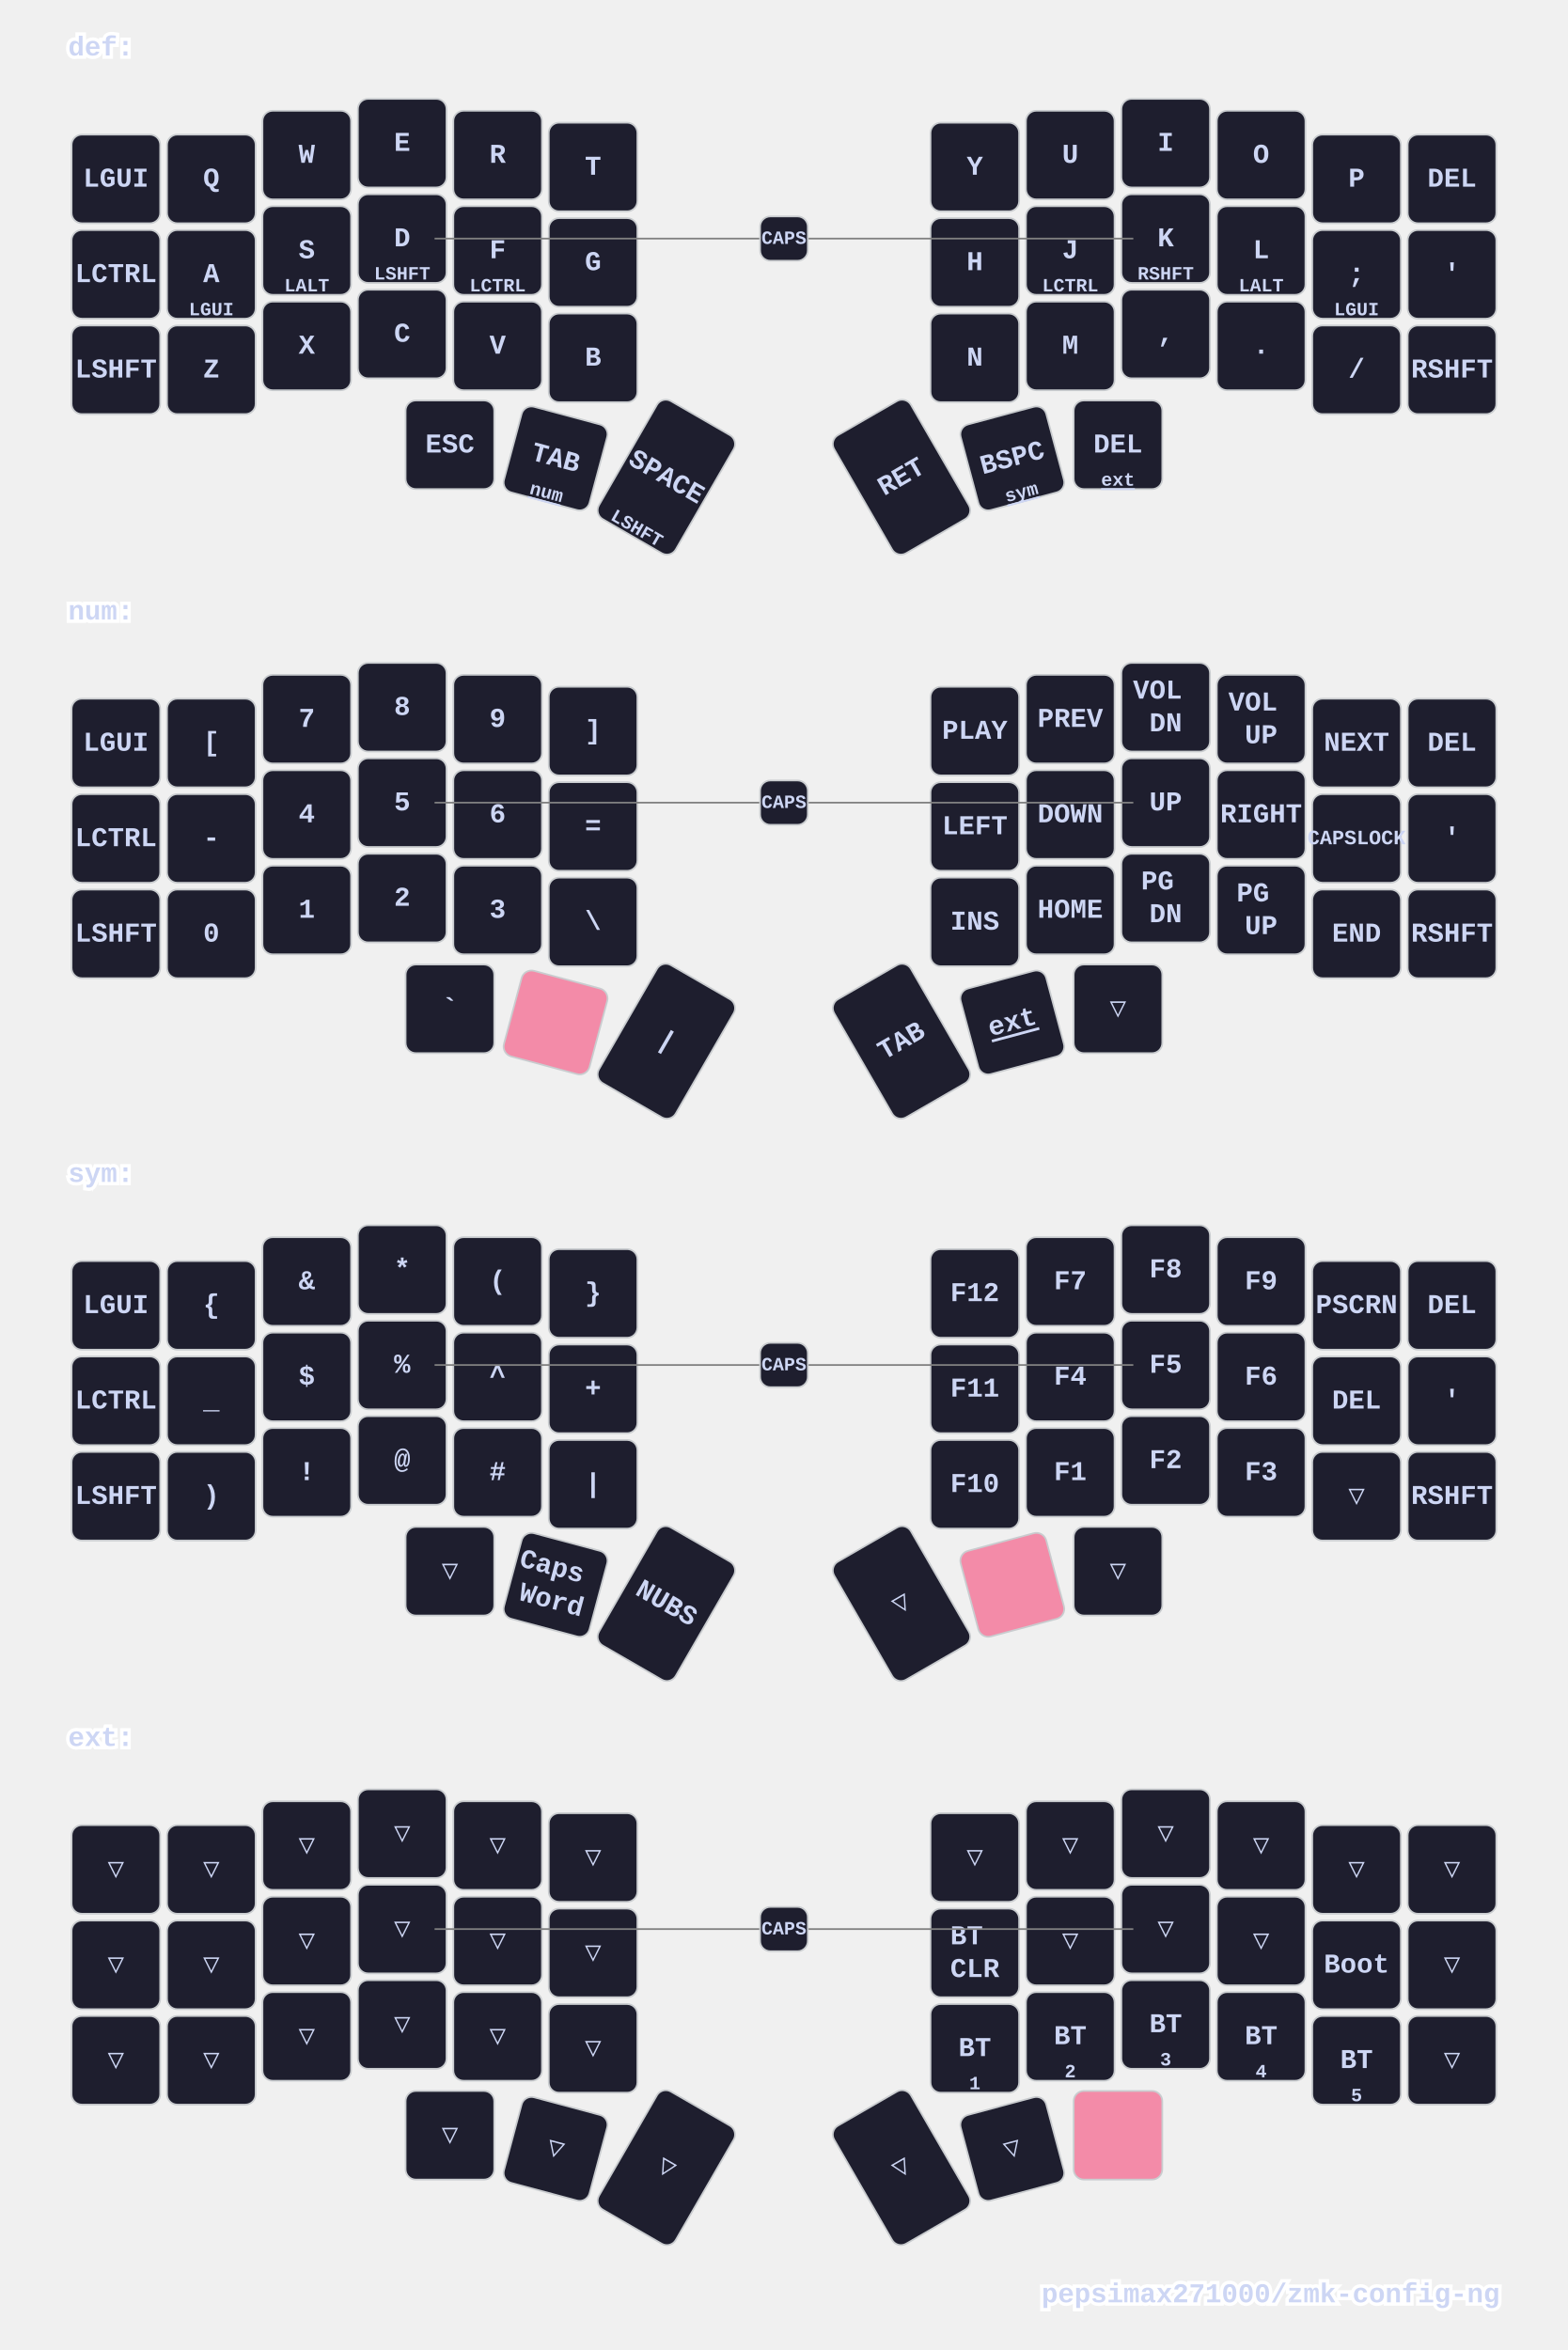
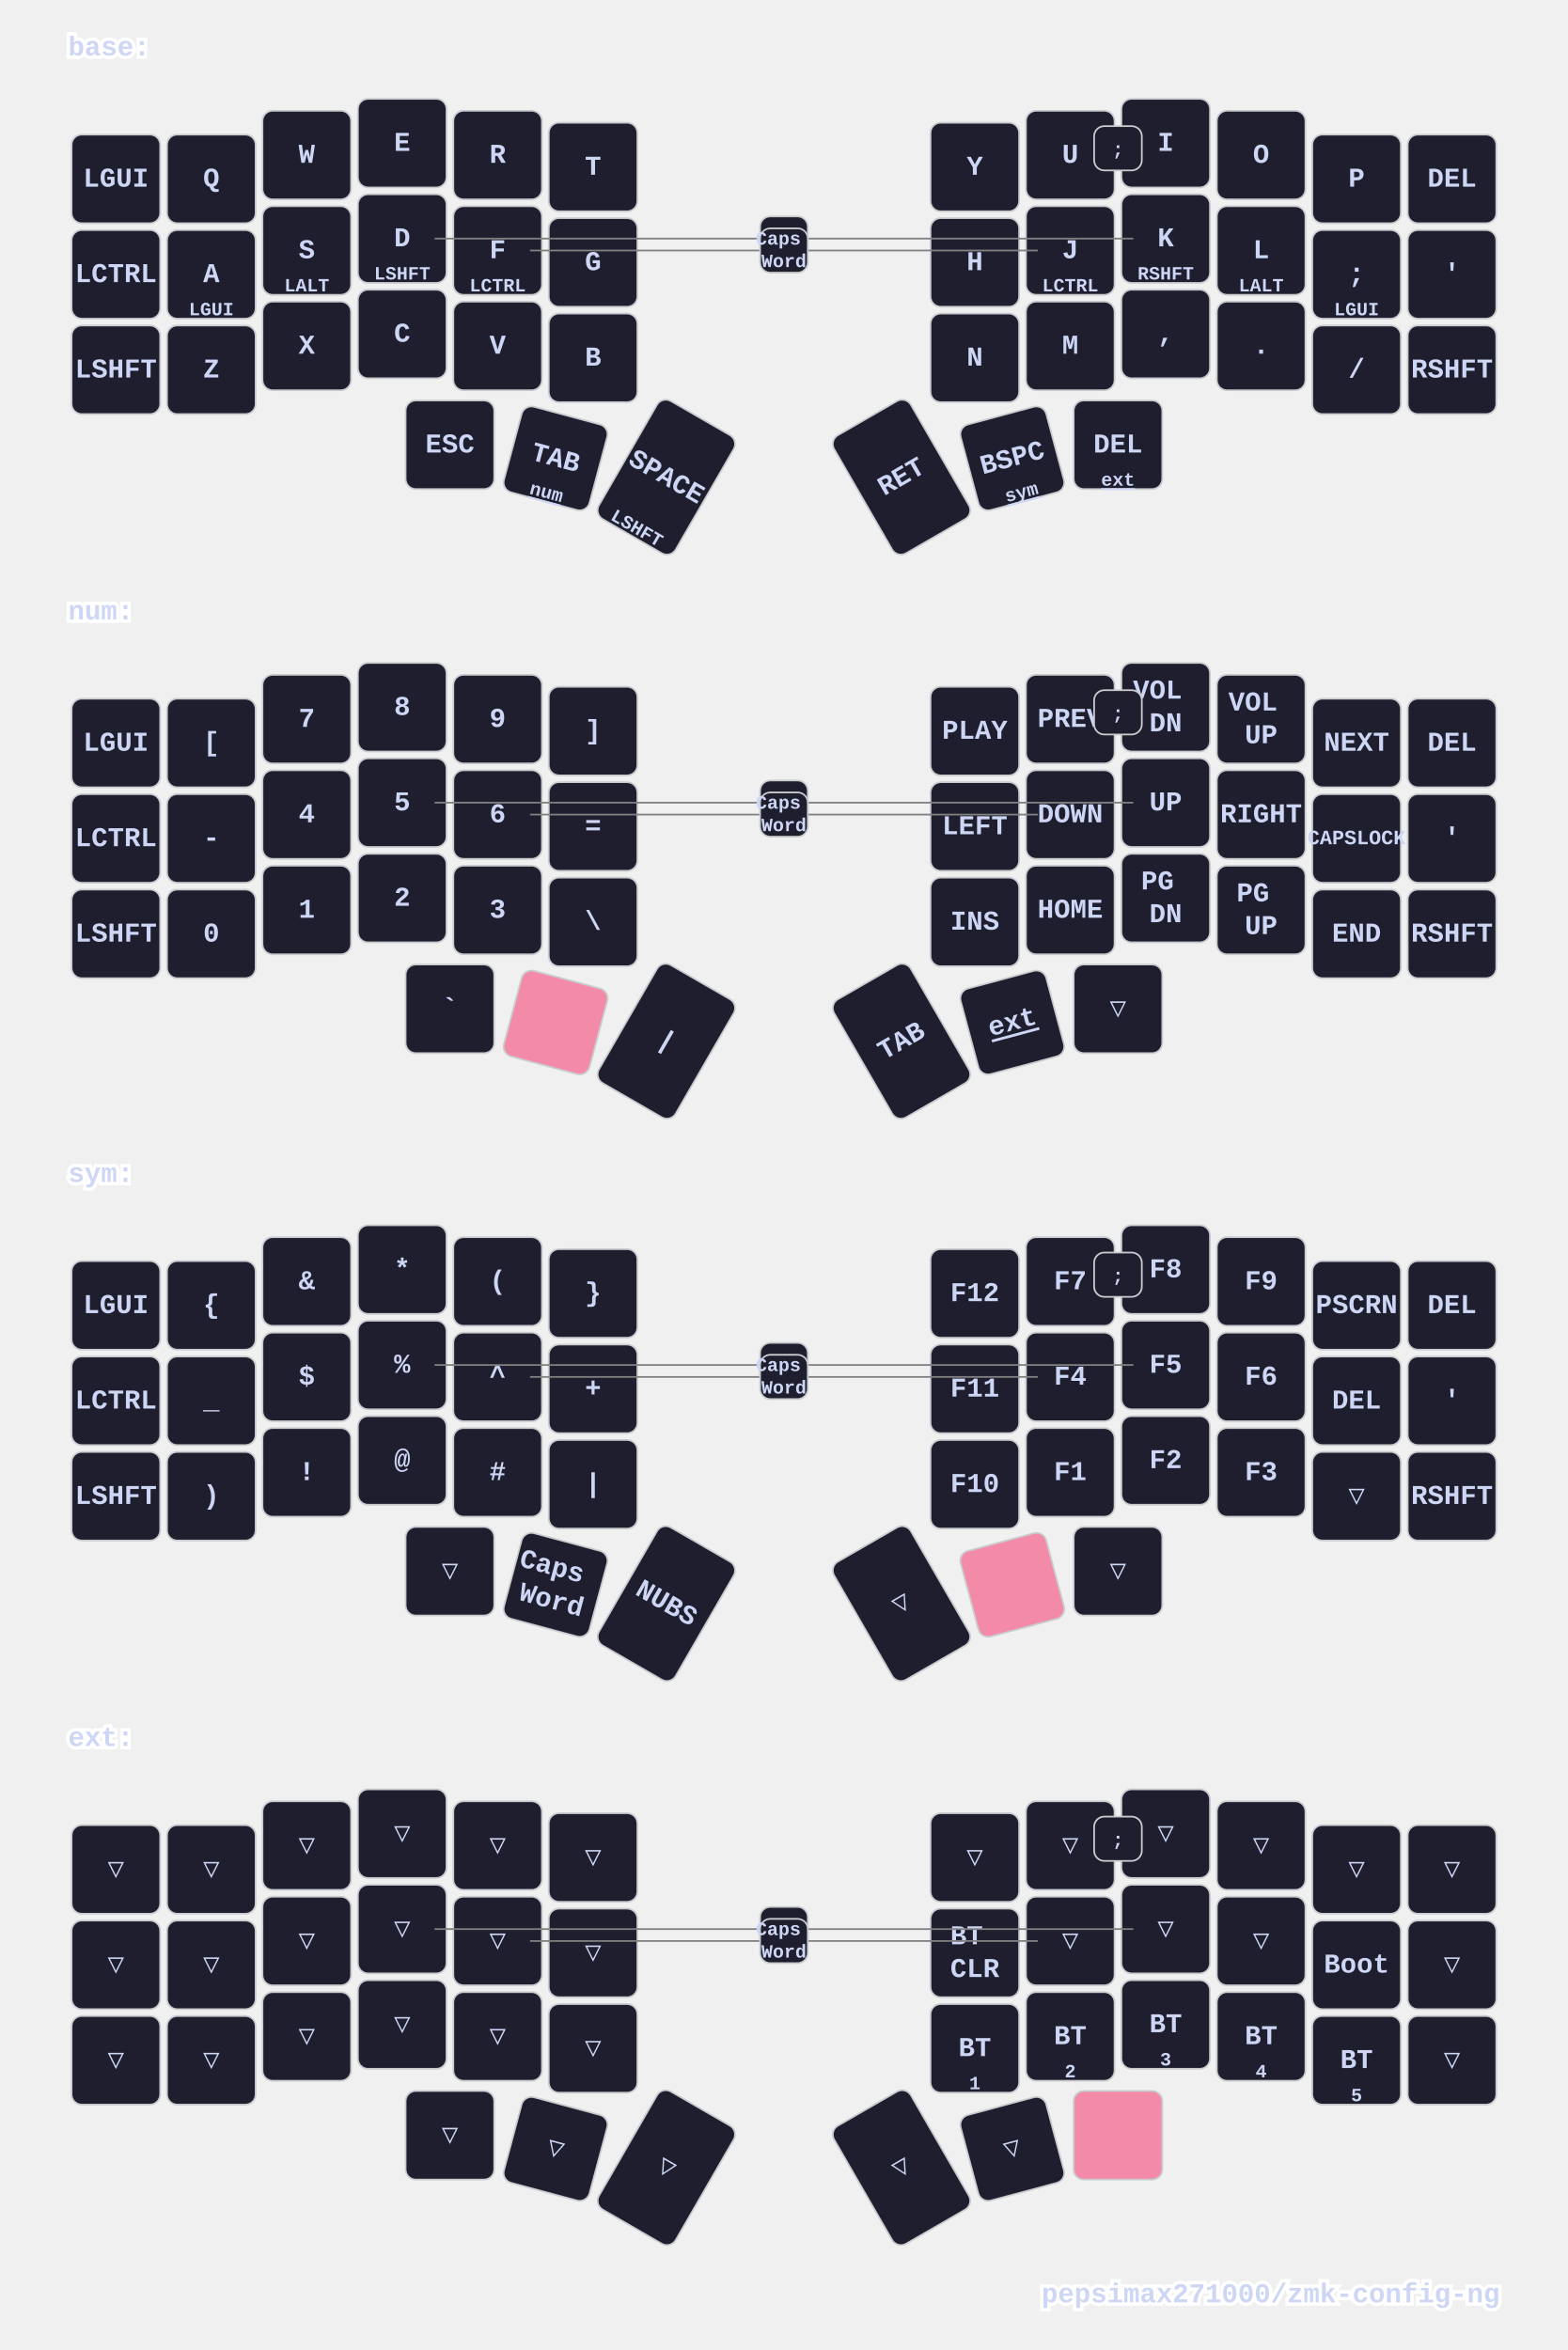
<svg xmlns="http://www.w3.org/2000/svg" width="920" height="1379" viewBox="0 0 920 1379" class="keymap">
  <style>/* inherit to force styles through use tags */
svg path {
    fill: inherit;
}

/* font and background color specifications */
svg.keymap {
    font-family: SFMono-Regular,Consolas,Liberation Mono,Menlo,monospace;
    font-size: 14px;
    font-kerning: normal;
    text-rendering: optimizeLegibility;
    fill: #24292e;
}

/* default key styling */
rect.key {
    fill: #f6f8fa;
}

rect.key, rect.combo {
    stroke: #c9cccf;
    stroke-width: 1;
}

/* default key side styling, only used is draw_key_sides is set */
rect.side {
    filter: brightness(90%);
}

/* color accent for combo boxes */
rect.combo, rect.combo-separate {
    fill: #cdf;
}

/* color accent for held keys */
rect.held, rect.combo.held {
    fill: #fdd;
}

/* color accent for ghost (optional) keys */
rect.ghost, rect.combo.ghost {
    stroke-dasharray: 4, 4;
    stroke-width: 2;
}

text {
    text-anchor: middle;
    dominant-baseline: middle;
}

/* styling for layer labels */
text.label {
    font-weight: bold;
    text-anchor: start;
    stroke: white;
    stroke-width: 4;
    paint-order: stroke;
}

/* styling for optional footer */
text.footer {
    text-anchor: end;
    dominant-baseline: auto;
    stroke: white;
    stroke-width: 4;
    paint-order: stroke;
}

/* styling for combo tap, and key non-tap label text */
text.combo, text.hold, text.shifted, text.left, text.right, text.tl, text.tr, text.bl, text.br {
    font-size: 11px;
}

text.hold, text.bl, text.br {
    text-anchor: middle;
    dominant-baseline: auto;
}

text.shifted, text.tl, text.tr {
    text-anchor: middle;
    dominant-baseline: hanging;
}

text.left, text.tl, text.bl {
    text-anchor: start;
}

text.right, text.tr, text.br {
    text-anchor: end;
}

text.layer-activator {
    text-decoration: underline;
}

/* styling for hold/shifted label text in combo box */
text.combo.hold, text.combo.shifted, text.combo.left, text.combo.right {
    font-size: 8px;
}

/* lighter symbol for transparent keys */
text.trans {
    fill: #7b7e81;
}

/* styling for combo dendrons */
path.combo {
    stroke-width: 1;
    stroke: gray;
    fill: none;
}

/* Start Tabler Icons Cleanup */
/* cannot use height/width with glyphs */
.icon-tabler &gt; path {
    fill: inherit;
    stroke: inherit;
    stroke-width: 2;
}
/* hide tabler's default box */
.icon-tabler &gt; path[stroke="none"][fill="none"] {
    visibility: hidden;
}
/* End Tabler Icons Cleanup */

/* For default sytles, see https://github.com/caksoylar/keymap-drawer/blob/main/keymap_drawer/config.py#L85 */

svg.keymap {
  font-family: Ubuntu Mono, Inconsolata, Consolas, Liberation Mono, Menlo, monospace;
  font-size: 16px;
  font-weight: bold;
  text-rendering: optimizeLegibility;
  fill: #cdd6f4;
}

/* Color accent for held keys
red = #f38ba8
green = #a6e3a1
blue = #89b4fa
yellow = #f9e2af
cyan = #94e2d5
magenta = #cba6f7
white = #cdd6f4
black = #11111b
grey = #1e1825
light grey = #9399b2
#fab387
*/
rect.key, rect.combo {
    fill: #1e1e2e;
}
rect.held, rect.combo.held {
    fill: #f38ba8;
}
text.label, text.footer, text.trans {
    fill: #cdd6f4;
}

/* Technique borrowed and extended from https://github.com/englmaxi/zmk-config/blob/master/keymap-drawer/config.yaml */
.sym_sub_text.tap {
  translate: -5px 2px;
  font-size: 20px;
}
.sym_sub_text.shifted {
  translate: 10px 13px;
  font-size: 10px;
  opacity: 1.0;
}
.combo.sym_sub_text.tap {
  translate: -1px 1px;
}
.combo.sym_sub_text.shifted {
  translate: 7px 5px;
  font-size: 10px;
  opacity: 1.0;
}

/* Toggle */
.toggle.shifted {
  translate: -10px 12px;
}

.toggle.hold {
  translate: 13px -23px;
}

/* Variant for tap-dances */
.tap_dance.tap {
  translate: -7px 0px;
  font-size: 12px;
}
.tap_dance.shifted {
  translate: 7px 17px;
  font-size: 12px;
  opacity: 1.0;
}

/* Variant for symbol next to symbol */
.sym_by_sym.tap {
  translate: -6px 0px;
}
.sym_by_sym.shifted {
  translate: 10px 12px;
  opacity: 1.0;
}

.combo.sym_by_sym.tap {
  translate: -35px 0px;
}
.combo.sym_by_sym.shifted {
  translate: 35px 20px;
  opacity: 1.0;
}

.combo.sym_by_sym.hold {
  visibility: hidden;
}

/* hide hold box for combo sym_by_sym */
.combo.sym_by_sym.hold &gt; path[stroke="none"][fill="none"] {
  visibility: hidden;
}
</style>
-   <g transform="translate(40, 0)" class="layer-def">
-     <text x="0" y="28" class="label" id="def">def:</text>
+   <g transform="translate(40, 0)" class="layer-base">
+     <text x="0" y="28" class="label" id="base">base:</text>
    <g transform="translate(0, 56)">
      <g transform="translate(28, 49)" class="key keypos-0">
        <rect rx="6" ry="6" x="-26" y="-26" width="52" height="52" class="key" />
        <text x="0" y="0" class="key tap">LGUI</text>
      </g>
      <g transform="translate(84, 49)" class="key keypos-1">
        <rect rx="6" ry="6" x="-26" y="-26" width="52" height="52" class="key" />
        <text x="0" y="0" class="key tap">Q</text>
      </g>
      <g transform="translate(140, 35)" class="key keypos-2">
        <rect rx="6" ry="6" x="-26" y="-26" width="52" height="52" class="key" />
        <text x="0" y="0" class="key tap">W</text>
      </g>
      <g transform="translate(196, 28)" class="key keypos-3">
        <rect rx="6" ry="6" x="-26" y="-26" width="52" height="52" class="key" />
        <text x="0" y="0" class="key tap">E</text>
      </g>
      <g transform="translate(252, 35)" class="key keypos-4">
        <rect rx="6" ry="6" x="-26" y="-26" width="52" height="52" class="key" />
        <text x="0" y="0" class="key tap">R</text>
      </g>
      <g transform="translate(308, 42)" class="key keypos-5">
        <rect rx="6" ry="6" x="-26" y="-26" width="52" height="52" class="key" />
        <text x="0" y="0" class="key tap">T</text>
      </g>
      <g transform="translate(532, 42)" class="key keypos-6">
        <rect rx="6" ry="6" x="-26" y="-26" width="52" height="52" class="key" />
        <text x="0" y="0" class="key tap">Y</text>
      </g>
      <g transform="translate(588, 35)" class="key keypos-7">
        <rect rx="6" ry="6" x="-26" y="-26" width="52" height="52" class="key" />
        <text x="0" y="0" class="key tap">U</text>
      </g>
      <g transform="translate(644, 28)" class="key keypos-8">
        <rect rx="6" ry="6" x="-26" y="-26" width="52" height="52" class="key" />
        <text x="0" y="0" class="key tap">I</text>
      </g>
      <g transform="translate(700, 35)" class="key keypos-9">
        <rect rx="6" ry="6" x="-26" y="-26" width="52" height="52" class="key" />
        <text x="0" y="0" class="key tap">O</text>
      </g>
      <g transform="translate(756, 49)" class="key keypos-10">
        <rect rx="6" ry="6" x="-26" y="-26" width="52" height="52" class="key" />
        <text x="0" y="0" class="key tap">P</text>
      </g>
      <g transform="translate(812, 49)" class="key keypos-11">
        <rect rx="6" ry="6" x="-26" y="-26" width="52" height="52" class="key" />
        <text x="0" y="0" class="key tap">DEL</text>
      </g>
      <g transform="translate(28, 105)" class="key keypos-12">
        <rect rx="6" ry="6" x="-26" y="-26" width="52" height="52" class="key" />
        <text x="0" y="0" class="key tap">LCTRL</text>
      </g>
      <g transform="translate(84, 105)" class="key keypos-13">
        <rect rx="6" ry="6" x="-26" y="-26" width="52" height="52" class="key" />
        <text x="0" y="0" class="key tap">A</text>
        <text x="0" y="24" class="key hold">LGUI</text>
      </g>
      <g transform="translate(140, 91)" class="key keypos-14">
        <rect rx="6" ry="6" x="-26" y="-26" width="52" height="52" class="key" />
        <text x="0" y="0" class="key tap">S</text>
        <text x="0" y="24" class="key hold">LALT</text>
      </g>
      <g transform="translate(196, 84)" class="key keypos-15">
        <rect rx="6" ry="6" x="-26" y="-26" width="52" height="52" class="key" />
        <text x="0" y="0" class="key tap">D</text>
        <text x="0" y="24" class="key hold">LSHFT</text>
      </g>
      <g transform="translate(252, 91)" class="key keypos-16">
        <rect rx="6" ry="6" x="-26" y="-26" width="52" height="52" class="key" />
        <text x="0" y="0" class="key tap">F</text>
        <text x="0" y="24" class="key hold">LCTRL</text>
      </g>
      <g transform="translate(308, 98)" class="key keypos-17">
        <rect rx="6" ry="6" x="-26" y="-26" width="52" height="52" class="key" />
        <text x="0" y="0" class="key tap">G</text>
      </g>
      <g transform="translate(532, 98)" class="key keypos-18">
        <rect rx="6" ry="6" x="-26" y="-26" width="52" height="52" class="key" />
        <text x="0" y="0" class="key tap">H</text>
      </g>
      <g transform="translate(588, 91)" class="key keypos-19">
        <rect rx="6" ry="6" x="-26" y="-26" width="52" height="52" class="key" />
        <text x="0" y="0" class="key tap">J</text>
        <text x="0" y="24" class="key hold">LCTRL</text>
      </g>
      <g transform="translate(644, 84)" class="key keypos-20">
        <rect rx="6" ry="6" x="-26" y="-26" width="52" height="52" class="key" />
        <text x="0" y="0" class="key tap">K</text>
        <text x="0" y="24" class="key hold">RSHFT</text>
      </g>
      <g transform="translate(700, 91)" class="key keypos-21">
        <rect rx="6" ry="6" x="-26" y="-26" width="52" height="52" class="key" />
        <text x="0" y="0" class="key tap">L</text>
        <text x="0" y="24" class="key hold">LALT</text>
      </g>
      <g transform="translate(756, 105)" class="key keypos-22">
        <rect rx="6" ry="6" x="-26" y="-26" width="52" height="52" class="key" />
        <text x="0" y="0" class="key tap">;</text>
        <text x="0" y="24" class="key hold">LGUI</text>
      </g>
      <g transform="translate(812, 105)" class="key keypos-23">
        <rect rx="6" ry="6" x="-26" y="-26" width="52" height="52" class="key" />
        <text x="0" y="0" class="key tap">'</text>
      </g>
      <g transform="translate(28, 161)" class="key keypos-24">
        <rect rx="6" ry="6" x="-26" y="-26" width="52" height="52" class="key" />
        <text x="0" y="0" class="key tap">LSHFT</text>
      </g>
      <g transform="translate(84, 161)" class="key keypos-25">
        <rect rx="6" ry="6" x="-26" y="-26" width="52" height="52" class="key" />
        <text x="0" y="0" class="key tap">Z</text>
      </g>
      <g transform="translate(140, 147)" class="key keypos-26">
        <rect rx="6" ry="6" x="-26" y="-26" width="52" height="52" class="key" />
        <text x="0" y="0" class="key tap">X</text>
      </g>
      <g transform="translate(196, 140)" class="key keypos-27">
        <rect rx="6" ry="6" x="-26" y="-26" width="52" height="52" class="key" />
        <text x="0" y="0" class="key tap">C</text>
      </g>
      <g transform="translate(252, 147)" class="key keypos-28">
        <rect rx="6" ry="6" x="-26" y="-26" width="52" height="52" class="key" />
        <text x="0" y="0" class="key tap">V</text>
      </g>
      <g transform="translate(308, 154)" class="key keypos-29">
        <rect rx="6" ry="6" x="-26" y="-26" width="52" height="52" class="key" />
        <text x="0" y="0" class="key tap">B</text>
      </g>
      <g transform="translate(532, 154)" class="key keypos-30">
        <rect rx="6" ry="6" x="-26" y="-26" width="52" height="52" class="key" />
        <text x="0" y="0" class="key tap">N</text>
      </g>
      <g transform="translate(588, 147)" class="key keypos-31">
        <rect rx="6" ry="6" x="-26" y="-26" width="52" height="52" class="key" />
        <text x="0" y="0" class="key tap">M</text>
      </g>
      <g transform="translate(644, 140)" class="key keypos-32">
        <rect rx="6" ry="6" x="-26" y="-26" width="52" height="52" class="key" />
        <text x="0" y="0" class="key tap">,</text>
      </g>
      <g transform="translate(700, 147)" class="key keypos-33">
        <rect rx="6" ry="6" x="-26" y="-26" width="52" height="52" class="key" />
        <text x="0" y="0" class="key tap">.</text>
      </g>
      <g transform="translate(756, 161)" class="key keypos-34">
        <rect rx="6" ry="6" x="-26" y="-26" width="52" height="52" class="key" />
        <text x="0" y="0" class="key tap">/</text>
      </g>
      <g transform="translate(812, 161)" class="key keypos-35">
        <rect rx="6" ry="6" x="-26" y="-26" width="52" height="52" class="key" />
        <text x="0" y="0" class="key tap">RSHFT</text>
      </g>
      <g transform="translate(224, 205)" class="key keypos-36">
        <rect rx="6" ry="6" x="-26" y="-26" width="52" height="52" class="key" />
        <text x="0" y="0" class="key tap">ESC</text>
      </g>
      <g transform="translate(286, 213) rotate(15.0)" class="key keypos-37">
        <rect rx="6" ry="6" x="-26" y="-26" width="52" height="52" class="key" />
        <text x="0" y="0" class="key tap">TAB</text>
        <a href="#num">
          <text x="0" y="24" class="key hold layer-activator">num</text>
        </a>
      </g>
      <g transform="translate(351, 224) rotate(30.0)" class="key keypos-38">
        <rect rx="6" ry="6" x="-26" y="-40" width="52" height="80" class="key" />
        <text x="0" y="0" class="key tap">SPACE</text>
        <text x="0" y="38" class="key hold">LSHFT</text>
      </g>
      <g transform="translate(489, 224) rotate(-30.0)" class="key keypos-39">
        <rect rx="6" ry="6" x="-26" y="-40" width="52" height="80" class="key" />
        <text x="0" y="0" class="key tap">RET</text>
      </g>
      <g transform="translate(554, 213) rotate(-15.0)" class="key keypos-40">
        <rect rx="6" ry="6" x="-26" y="-26" width="52" height="52" class="key" />
        <text x="0" y="0" class="key tap">BSPC</text>
        <a href="#sym">
          <text x="0" y="24" class="key hold layer-activator">sym</text>
        </a>
      </g>
      <g transform="translate(616, 205)" class="key keypos-41">
        <rect rx="6" ry="6" x="-26" y="-26" width="52" height="52" class="key" />
        <text x="0" y="0" class="key tap">DEL</text>
        <a href="#ext">
          <text x="0" y="24" class="key hold layer-activator">ext</text>
        </a>
      </g>
      <g class="combo combopos-0">
        <path d="M420,84 l-205,0" class="combo" />
        <path d="M420,84 l205,0" class="combo" />
        <rect rx="6" ry="6" x="406" y="71" width="28" height="26" class="combo" />
        <text x="420" y="84" class="combo tap">CAPS</text>
+       </g>
+       <g class="combo combopos-1">
+         <path d="M420,91 l-149,0" class="combo" />
+         <path d="M420,91 l149,0" class="combo" />
+         <rect rx="6" ry="6" x="406" y="78" width="28" height="26" class="combo" />
+         <text x="420" y="91" class="combo tap">
+           <tspan x="420" dy="-0.6em">Caps</tspan>
+           <tspan x="420" dy="1.2em">Word</tspan>
+         </text>
+       </g>
+       <g class="combo combopos-2">
+         <rect rx="6" ry="6" x="602" y="18" width="28" height="26" class="combo" />
+         <text x="616" y="32" class="combo tap">;</text>
      </g>
    </g>
  </g>
  <g transform="translate(40, 331)" class="layer-num">
    <text x="0" y="28" class="label" id="num">num:</text>
    <g transform="translate(0, 56)">
      <g transform="translate(28, 49)" class="key keypos-0">
        <rect rx="6" ry="6" x="-26" y="-26" width="52" height="52" class="key" />
        <text x="0" y="0" class="key tap">LGUI</text>
      </g>
      <g transform="translate(84, 49)" class="key keypos-1">
        <rect rx="6" ry="6" x="-26" y="-26" width="52" height="52" class="key" />
        <text x="0" y="0" class="key tap">[</text>
      </g>
      <g transform="translate(140, 35)" class="key keypos-2">
        <rect rx="6" ry="6" x="-26" y="-26" width="52" height="52" class="key" />
        <text x="0" y="0" class="key tap">7</text>
      </g>
      <g transform="translate(196, 28)" class="key keypos-3">
        <rect rx="6" ry="6" x="-26" y="-26" width="52" height="52" class="key" />
        <text x="0" y="0" class="key tap">8</text>
      </g>
      <g transform="translate(252, 35)" class="key keypos-4">
        <rect rx="6" ry="6" x="-26" y="-26" width="52" height="52" class="key" />
        <text x="0" y="0" class="key tap">9</text>
      </g>
      <g transform="translate(308, 42)" class="key keypos-5">
        <rect rx="6" ry="6" x="-26" y="-26" width="52" height="52" class="key" />
        <text x="0" y="0" class="key tap">]</text>
      </g>
      <g transform="translate(532, 42)" class="key keypos-6">
        <rect rx="6" ry="6" x="-26" y="-26" width="52" height="52" class="key" />
        <text x="0" y="0" class="key tap">PLAY</text>
      </g>
      <g transform="translate(588, 35)" class="key keypos-7">
        <rect rx="6" ry="6" x="-26" y="-26" width="52" height="52" class="key" />
        <text x="0" y="0" class="key tap">PREV</text>
      </g>
      <g transform="translate(644, 28)" class="key keypos-8">
        <rect rx="6" ry="6" x="-26" y="-26" width="52" height="52" class="key" />
        <text x="0" y="0" class="key tap">
          <tspan x="0" dy="-0.6em">VOL</tspan>
          <tspan x="0" dy="1.2em">DN</tspan>
        </text>
      </g>
      <g transform="translate(700, 35)" class="key keypos-9">
        <rect rx="6" ry="6" x="-26" y="-26" width="52" height="52" class="key" />
        <text x="0" y="0" class="key tap">
          <tspan x="0" dy="-0.6em">VOL</tspan>
          <tspan x="0" dy="1.2em">UP</tspan>
        </text>
      </g>
      <g transform="translate(756, 49)" class="key keypos-10">
        <rect rx="6" ry="6" x="-26" y="-26" width="52" height="52" class="key" />
        <text x="0" y="0" class="key tap">NEXT</text>
      </g>
      <g transform="translate(812, 49)" class="key keypos-11">
        <rect rx="6" ry="6" x="-26" y="-26" width="52" height="52" class="key" />
        <text x="0" y="0" class="key tap">DEL</text>
      </g>
      <g transform="translate(28, 105)" class="key keypos-12">
        <rect rx="6" ry="6" x="-26" y="-26" width="52" height="52" class="key" />
        <text x="0" y="0" class="key tap">LCTRL</text>
      </g>
      <g transform="translate(84, 105)" class="key keypos-13">
        <rect rx="6" ry="6" x="-26" y="-26" width="52" height="52" class="key" />
        <text x="0" y="0" class="key tap">-</text>
      </g>
      <g transform="translate(140, 91)" class="key keypos-14">
        <rect rx="6" ry="6" x="-26" y="-26" width="52" height="52" class="key" />
        <text x="0" y="0" class="key tap">4</text>
      </g>
      <g transform="translate(196, 84)" class="key keypos-15">
        <rect rx="6" ry="6" x="-26" y="-26" width="52" height="52" class="key" />
        <text x="0" y="0" class="key tap">5</text>
      </g>
      <g transform="translate(252, 91)" class="key keypos-16">
        <rect rx="6" ry="6" x="-26" y="-26" width="52" height="52" class="key" />
        <text x="0" y="0" class="key tap">6</text>
      </g>
      <g transform="translate(308, 98)" class="key keypos-17">
        <rect rx="6" ry="6" x="-26" y="-26" width="52" height="52" class="key" />
        <text x="0" y="0" class="key tap">=</text>
      </g>
      <g transform="translate(532, 98)" class="key keypos-18">
        <rect rx="6" ry="6" x="-26" y="-26" width="52" height="52" class="key" />
        <text x="0" y="0" class="key tap">LEFT</text>
      </g>
      <g transform="translate(588, 91)" class="key keypos-19">
        <rect rx="6" ry="6" x="-26" y="-26" width="52" height="52" class="key" />
        <text x="0" y="0" class="key tap">DOWN</text>
      </g>
      <g transform="translate(644, 84)" class="key keypos-20">
        <rect rx="6" ry="6" x="-26" y="-26" width="52" height="52" class="key" />
        <text x="0" y="0" class="key tap">UP</text>
      </g>
      <g transform="translate(700, 91)" class="key keypos-21">
        <rect rx="6" ry="6" x="-26" y="-26" width="52" height="52" class="key" />
        <text x="0" y="0" class="key tap">RIGHT</text>
      </g>
      <g transform="translate(756, 105)" class="key keypos-22">
        <rect rx="6" ry="6" x="-26" y="-26" width="52" height="52" class="key" />
        <text x="0" y="0" class="key tap">
          <tspan style="font-size: 75%">CAPSLOCK</tspan>
        </text>
      </g>
      <g transform="translate(812, 105)" class="key keypos-23">
        <rect rx="6" ry="6" x="-26" y="-26" width="52" height="52" class="key" />
        <text x="0" y="0" class="key tap">'</text>
      </g>
      <g transform="translate(28, 161)" class="key keypos-24">
        <rect rx="6" ry="6" x="-26" y="-26" width="52" height="52" class="key" />
        <text x="0" y="0" class="key tap">LSHFT</text>
      </g>
      <g transform="translate(84, 161)" class="key keypos-25">
        <rect rx="6" ry="6" x="-26" y="-26" width="52" height="52" class="key" />
        <text x="0" y="0" class="key tap">0</text>
      </g>
      <g transform="translate(140, 147)" class="key keypos-26">
        <rect rx="6" ry="6" x="-26" y="-26" width="52" height="52" class="key" />
        <text x="0" y="0" class="key tap">1</text>
      </g>
      <g transform="translate(196, 140)" class="key keypos-27">
        <rect rx="6" ry="6" x="-26" y="-26" width="52" height="52" class="key" />
        <text x="0" y="0" class="key tap">2</text>
      </g>
      <g transform="translate(252, 147)" class="key keypos-28">
        <rect rx="6" ry="6" x="-26" y="-26" width="52" height="52" class="key" />
        <text x="0" y="0" class="key tap">3</text>
      </g>
      <g transform="translate(308, 154)" class="key keypos-29">
        <rect rx="6" ry="6" x="-26" y="-26" width="52" height="52" class="key" />
        <text x="0" y="0" class="key tap">\</text>
      </g>
      <g transform="translate(532, 154)" class="key keypos-30">
        <rect rx="6" ry="6" x="-26" y="-26" width="52" height="52" class="key" />
        <text x="0" y="0" class="key tap">INS</text>
      </g>
      <g transform="translate(588, 147)" class="key keypos-31">
        <rect rx="6" ry="6" x="-26" y="-26" width="52" height="52" class="key" />
        <text x="0" y="0" class="key tap">HOME</text>
      </g>
      <g transform="translate(644, 140)" class="key keypos-32">
        <rect rx="6" ry="6" x="-26" y="-26" width="52" height="52" class="key" />
        <text x="0" y="0" class="key tap">
          <tspan x="0" dy="-0.6em">PG</tspan>
          <tspan x="0" dy="1.2em">DN</tspan>
        </text>
      </g>
      <g transform="translate(700, 147)" class="key keypos-33">
        <rect rx="6" ry="6" x="-26" y="-26" width="52" height="52" class="key" />
        <text x="0" y="0" class="key tap">
          <tspan x="0" dy="-0.6em">PG</tspan>
          <tspan x="0" dy="1.2em">UP</tspan>
        </text>
      </g>
      <g transform="translate(756, 161)" class="key keypos-34">
        <rect rx="6" ry="6" x="-26" y="-26" width="52" height="52" class="key" />
        <text x="0" y="0" class="key tap">END</text>
      </g>
      <g transform="translate(812, 161)" class="key keypos-35">
        <rect rx="6" ry="6" x="-26" y="-26" width="52" height="52" class="key" />
        <text x="0" y="0" class="key tap">RSHFT</text>
      </g>
      <g transform="translate(224, 205)" class="key keypos-36">
        <rect rx="6" ry="6" x="-26" y="-26" width="52" height="52" class="key" />
        <text x="0" y="0" class="key tap">`</text>
      </g>
      <g transform="translate(286, 213) rotate(15.0)" class="key held keypos-37">
        <rect rx="6" ry="6" x="-26" y="-26" width="52" height="52" class="key held" />
      </g>
      <g transform="translate(351, 224) rotate(30.0)" class="key keypos-38">
        <rect rx="6" ry="6" x="-26" y="-40" width="52" height="80" class="key" />
        <text x="0" y="0" class="key tap">|</text>
      </g>
      <g transform="translate(489, 224) rotate(-30.0)" class="key keypos-39">
        <rect rx="6" ry="6" x="-26" y="-40" width="52" height="80" class="key" />
        <text x="0" y="0" class="key tap">TAB</text>
      </g>
      <g transform="translate(554, 213) rotate(-15.0)" class="key keypos-40">
        <rect rx="6" ry="6" x="-26" y="-26" width="52" height="52" class="key" />
        <a href="#ext">
          <text x="0" y="0" class="key tap layer-activator">ext</text>
        </a>
      </g>
      <g transform="translate(616, 205)" class="key trans keypos-41">
        <rect rx="6" ry="6" x="-26" y="-26" width="52" height="52" class="key trans" />
        <text x="0" y="0" class="key trans tap">▽</text>
      </g>
      <g class="combo combopos-0">
        <path d="M420,84 l-205,0" class="combo" />
        <path d="M420,84 l205,0" class="combo" />
        <rect rx="6" ry="6" x="406" y="71" width="28" height="26" class="combo" />
        <text x="420" y="84" class="combo tap">CAPS</text>
      </g>
+       <g class="combo combopos-1">
+         <path d="M420,91 l-149,0" class="combo" />
+         <path d="M420,91 l149,0" class="combo" />
+         <rect rx="6" ry="6" x="406" y="78" width="28" height="26" class="combo" />
+         <text x="420" y="91" class="combo tap">
+           <tspan x="420" dy="-0.6em">Caps</tspan>
+           <tspan x="420" dy="1.2em">Word</tspan>
+         </text>
+       </g>
+       <g class="combo combopos-2">
+         <rect rx="6" ry="6" x="602" y="18" width="28" height="26" class="combo" />
+         <text x="616" y="32" class="combo tap">;</text>
+       </g>
    </g>
  </g>
  <g transform="translate(40, 661)" class="layer-sym">
    <text x="0" y="28" class="label" id="sym">sym:</text>
    <g transform="translate(0, 56)">
      <g transform="translate(28, 49)" class="key keypos-0">
        <rect rx="6" ry="6" x="-26" y="-26" width="52" height="52" class="key" />
        <text x="0" y="0" class="key tap">LGUI</text>
      </g>
      <g transform="translate(84, 49)" class="key keypos-1">
        <rect rx="6" ry="6" x="-26" y="-26" width="52" height="52" class="key" />
        <text x="0" y="0" class="key tap">{</text>
      </g>
      <g transform="translate(140, 35)" class="key keypos-2">
        <rect rx="6" ry="6" x="-26" y="-26" width="52" height="52" class="key" />
        <text x="0" y="0" class="key tap">&amp;</text>
      </g>
      <g transform="translate(196, 28)" class="key keypos-3">
        <rect rx="6" ry="6" x="-26" y="-26" width="52" height="52" class="key" />
        <text x="0" y="0" class="key tap">*</text>
      </g>
      <g transform="translate(252, 35)" class="key keypos-4">
        <rect rx="6" ry="6" x="-26" y="-26" width="52" height="52" class="key" />
        <text x="0" y="0" class="key tap">(</text>
      </g>
      <g transform="translate(308, 42)" class="key keypos-5">
        <rect rx="6" ry="6" x="-26" y="-26" width="52" height="52" class="key" />
        <text x="0" y="0" class="key tap">}</text>
      </g>
      <g transform="translate(532, 42)" class="key keypos-6">
        <rect rx="6" ry="6" x="-26" y="-26" width="52" height="52" class="key" />
        <text x="0" y="0" class="key tap">F12</text>
      </g>
      <g transform="translate(588, 35)" class="key keypos-7">
        <rect rx="6" ry="6" x="-26" y="-26" width="52" height="52" class="key" />
        <text x="0" y="0" class="key tap">F7</text>
      </g>
      <g transform="translate(644, 28)" class="key keypos-8">
        <rect rx="6" ry="6" x="-26" y="-26" width="52" height="52" class="key" />
        <text x="0" y="0" class="key tap">F8</text>
      </g>
      <g transform="translate(700, 35)" class="key keypos-9">
        <rect rx="6" ry="6" x="-26" y="-26" width="52" height="52" class="key" />
        <text x="0" y="0" class="key tap">F9</text>
      </g>
      <g transform="translate(756, 49)" class="key keypos-10">
        <rect rx="6" ry="6" x="-26" y="-26" width="52" height="52" class="key" />
        <text x="0" y="0" class="key tap">PSCRN</text>
      </g>
      <g transform="translate(812, 49)" class="key keypos-11">
        <rect rx="6" ry="6" x="-26" y="-26" width="52" height="52" class="key" />
        <text x="0" y="0" class="key tap">DEL</text>
      </g>
      <g transform="translate(28, 105)" class="key keypos-12">
        <rect rx="6" ry="6" x="-26" y="-26" width="52" height="52" class="key" />
        <text x="0" y="0" class="key tap">LCTRL</text>
      </g>
      <g transform="translate(84, 105)" class="key keypos-13">
        <rect rx="6" ry="6" x="-26" y="-26" width="52" height="52" class="key" />
        <text x="0" y="0" class="key tap">_</text>
      </g>
      <g transform="translate(140, 91)" class="key keypos-14">
        <rect rx="6" ry="6" x="-26" y="-26" width="52" height="52" class="key" />
        <text x="0" y="0" class="key tap">$</text>
      </g>
      <g transform="translate(196, 84)" class="key keypos-15">
        <rect rx="6" ry="6" x="-26" y="-26" width="52" height="52" class="key" />
        <text x="0" y="0" class="key tap">%</text>
      </g>
      <g transform="translate(252, 91)" class="key keypos-16">
        <rect rx="6" ry="6" x="-26" y="-26" width="52" height="52" class="key" />
        <text x="0" y="0" class="key tap">^</text>
      </g>
      <g transform="translate(308, 98)" class="key keypos-17">
        <rect rx="6" ry="6" x="-26" y="-26" width="52" height="52" class="key" />
        <text x="0" y="0" class="key tap">+</text>
      </g>
      <g transform="translate(532, 98)" class="key keypos-18">
        <rect rx="6" ry="6" x="-26" y="-26" width="52" height="52" class="key" />
        <text x="0" y="0" class="key tap">F11</text>
      </g>
      <g transform="translate(588, 91)" class="key keypos-19">
        <rect rx="6" ry="6" x="-26" y="-26" width="52" height="52" class="key" />
        <text x="0" y="0" class="key tap">F4</text>
      </g>
      <g transform="translate(644, 84)" class="key keypos-20">
        <rect rx="6" ry="6" x="-26" y="-26" width="52" height="52" class="key" />
        <text x="0" y="0" class="key tap">F5</text>
      </g>
      <g transform="translate(700, 91)" class="key keypos-21">
        <rect rx="6" ry="6" x="-26" y="-26" width="52" height="52" class="key" />
        <text x="0" y="0" class="key tap">F6</text>
      </g>
      <g transform="translate(756, 105)" class="key keypos-22">
        <rect rx="6" ry="6" x="-26" y="-26" width="52" height="52" class="key" />
        <text x="0" y="0" class="key tap">DEL</text>
      </g>
      <g transform="translate(812, 105)" class="key keypos-23">
        <rect rx="6" ry="6" x="-26" y="-26" width="52" height="52" class="key" />
        <text x="0" y="0" class="key tap">'</text>
      </g>
      <g transform="translate(28, 161)" class="key keypos-24">
        <rect rx="6" ry="6" x="-26" y="-26" width="52" height="52" class="key" />
        <text x="0" y="0" class="key tap">LSHFT</text>
      </g>
      <g transform="translate(84, 161)" class="key keypos-25">
        <rect rx="6" ry="6" x="-26" y="-26" width="52" height="52" class="key" />
        <text x="0" y="0" class="key tap">)</text>
      </g>
      <g transform="translate(140, 147)" class="key keypos-26">
        <rect rx="6" ry="6" x="-26" y="-26" width="52" height="52" class="key" />
        <text x="0" y="0" class="key tap">!</text>
      </g>
      <g transform="translate(196, 140)" class="key keypos-27">
        <rect rx="6" ry="6" x="-26" y="-26" width="52" height="52" class="key" />
        <text x="0" y="0" class="key tap">@</text>
      </g>
      <g transform="translate(252, 147)" class="key keypos-28">
        <rect rx="6" ry="6" x="-26" y="-26" width="52" height="52" class="key" />
        <text x="0" y="0" class="key tap">#</text>
      </g>
      <g transform="translate(308, 154)" class="key keypos-29">
        <rect rx="6" ry="6" x="-26" y="-26" width="52" height="52" class="key" />
        <text x="0" y="0" class="key tap">|</text>
      </g>
      <g transform="translate(532, 154)" class="key keypos-30">
        <rect rx="6" ry="6" x="-26" y="-26" width="52" height="52" class="key" />
        <text x="0" y="0" class="key tap">F10</text>
      </g>
      <g transform="translate(588, 147)" class="key keypos-31">
        <rect rx="6" ry="6" x="-26" y="-26" width="52" height="52" class="key" />
        <text x="0" y="0" class="key tap">F1</text>
      </g>
      <g transform="translate(644, 140)" class="key keypos-32">
        <rect rx="6" ry="6" x="-26" y="-26" width="52" height="52" class="key" />
        <text x="0" y="0" class="key tap">F2</text>
      </g>
      <g transform="translate(700, 147)" class="key keypos-33">
        <rect rx="6" ry="6" x="-26" y="-26" width="52" height="52" class="key" />
        <text x="0" y="0" class="key tap">F3</text>
      </g>
      <g transform="translate(756, 161)" class="key trans keypos-34">
        <rect rx="6" ry="6" x="-26" y="-26" width="52" height="52" class="key trans" />
        <text x="0" y="0" class="key trans tap">▽</text>
      </g>
      <g transform="translate(812, 161)" class="key keypos-35">
        <rect rx="6" ry="6" x="-26" y="-26" width="52" height="52" class="key" />
        <text x="0" y="0" class="key tap">RSHFT</text>
      </g>
      <g transform="translate(224, 205)" class="key trans keypos-36">
        <rect rx="6" ry="6" x="-26" y="-26" width="52" height="52" class="key trans" />
        <text x="0" y="0" class="key trans tap">▽</text>
      </g>
      <g transform="translate(286, 213) rotate(15.0)" class="key keypos-37">
        <rect rx="6" ry="6" x="-26" y="-26" width="52" height="52" class="key" />
        <text x="0" y="0" class="key tap">
          <tspan x="0" dy="-0.6em">Caps</tspan>
          <tspan x="0" dy="1.2em">Word</tspan>
        </text>
      </g>
      <g transform="translate(351, 224) rotate(30.0)" class="key keypos-38">
        <rect rx="6" ry="6" x="-26" y="-40" width="52" height="80" class="key" />
        <text x="0" y="0" class="key tap">NUBS</text>
      </g>
      <g transform="translate(489, 224) rotate(-30.0)" class="key trans keypos-39">
        <rect rx="6" ry="6" x="-26" y="-40" width="52" height="80" class="key trans" />
        <text x="0" y="0" class="key trans tap">▽</text>
      </g>
      <g transform="translate(554, 213) rotate(-15.0)" class="key held keypos-40">
        <rect rx="6" ry="6" x="-26" y="-26" width="52" height="52" class="key held" />
      </g>
      <g transform="translate(616, 205)" class="key trans keypos-41">
        <rect rx="6" ry="6" x="-26" y="-26" width="52" height="52" class="key trans" />
        <text x="0" y="0" class="key trans tap">▽</text>
      </g>
      <g class="combo combopos-0">
        <path d="M420,84 l-205,0" class="combo" />
        <path d="M420,84 l205,0" class="combo" />
        <rect rx="6" ry="6" x="406" y="71" width="28" height="26" class="combo" />
        <text x="420" y="84" class="combo tap">CAPS</text>
      </g>
+       <g class="combo combopos-1">
+         <path d="M420,91 l-149,0" class="combo" />
+         <path d="M420,91 l149,0" class="combo" />
+         <rect rx="6" ry="6" x="406" y="78" width="28" height="26" class="combo" />
+         <text x="420" y="91" class="combo tap">
+           <tspan x="420" dy="-0.6em">Caps</tspan>
+           <tspan x="420" dy="1.2em">Word</tspan>
+         </text>
+       </g>
+       <g class="combo combopos-2">
+         <rect rx="6" ry="6" x="602" y="18" width="28" height="26" class="combo" />
+         <text x="616" y="32" class="combo tap">;</text>
+       </g>
    </g>
  </g>
  <g transform="translate(40, 992)" class="layer-ext">
    <text x="0" y="28" class="label" id="ext">ext:</text>
    <g transform="translate(0, 56)">
      <g transform="translate(28, 49)" class="key trans keypos-0">
        <rect rx="6" ry="6" x="-26" y="-26" width="52" height="52" class="key trans" />
        <text x="0" y="0" class="key trans tap">▽</text>
      </g>
      <g transform="translate(84, 49)" class="key trans keypos-1">
        <rect rx="6" ry="6" x="-26" y="-26" width="52" height="52" class="key trans" />
        <text x="0" y="0" class="key trans tap">▽</text>
      </g>
      <g transform="translate(140, 35)" class="key trans keypos-2">
        <rect rx="6" ry="6" x="-26" y="-26" width="52" height="52" class="key trans" />
        <text x="0" y="0" class="key trans tap">▽</text>
      </g>
      <g transform="translate(196, 28)" class="key trans keypos-3">
        <rect rx="6" ry="6" x="-26" y="-26" width="52" height="52" class="key trans" />
        <text x="0" y="0" class="key trans tap">▽</text>
      </g>
      <g transform="translate(252, 35)" class="key trans keypos-4">
        <rect rx="6" ry="6" x="-26" y="-26" width="52" height="52" class="key trans" />
        <text x="0" y="0" class="key trans tap">▽</text>
      </g>
      <g transform="translate(308, 42)" class="key trans keypos-5">
        <rect rx="6" ry="6" x="-26" y="-26" width="52" height="52" class="key trans" />
        <text x="0" y="0" class="key trans tap">▽</text>
      </g>
      <g transform="translate(532, 42)" class="key trans keypos-6">
        <rect rx="6" ry="6" x="-26" y="-26" width="52" height="52" class="key trans" />
        <text x="0" y="0" class="key trans tap">▽</text>
      </g>
      <g transform="translate(588, 35)" class="key trans keypos-7">
        <rect rx="6" ry="6" x="-26" y="-26" width="52" height="52" class="key trans" />
        <text x="0" y="0" class="key trans tap">▽</text>
      </g>
      <g transform="translate(644, 28)" class="key trans keypos-8">
        <rect rx="6" ry="6" x="-26" y="-26" width="52" height="52" class="key trans" />
        <text x="0" y="0" class="key trans tap">▽</text>
      </g>
      <g transform="translate(700, 35)" class="key trans keypos-9">
        <rect rx="6" ry="6" x="-26" y="-26" width="52" height="52" class="key trans" />
        <text x="0" y="0" class="key trans tap">▽</text>
      </g>
      <g transform="translate(756, 49)" class="key trans keypos-10">
        <rect rx="6" ry="6" x="-26" y="-26" width="52" height="52" class="key trans" />
        <text x="0" y="0" class="key trans tap">▽</text>
      </g>
      <g transform="translate(812, 49)" class="key trans keypos-11">
        <rect rx="6" ry="6" x="-26" y="-26" width="52" height="52" class="key trans" />
        <text x="0" y="0" class="key trans tap">▽</text>
      </g>
      <g transform="translate(28, 105)" class="key trans keypos-12">
        <rect rx="6" ry="6" x="-26" y="-26" width="52" height="52" class="key trans" />
        <text x="0" y="0" class="key trans tap">▽</text>
      </g>
      <g transform="translate(84, 105)" class="key trans keypos-13">
        <rect rx="6" ry="6" x="-26" y="-26" width="52" height="52" class="key trans" />
        <text x="0" y="0" class="key trans tap">▽</text>
      </g>
      <g transform="translate(140, 91)" class="key trans keypos-14">
        <rect rx="6" ry="6" x="-26" y="-26" width="52" height="52" class="key trans" />
        <text x="0" y="0" class="key trans tap">▽</text>
      </g>
      <g transform="translate(196, 84)" class="key trans keypos-15">
        <rect rx="6" ry="6" x="-26" y="-26" width="52" height="52" class="key trans" />
        <text x="0" y="0" class="key trans tap">▽</text>
      </g>
      <g transform="translate(252, 91)" class="key trans keypos-16">
        <rect rx="6" ry="6" x="-26" y="-26" width="52" height="52" class="key trans" />
        <text x="0" y="0" class="key trans tap">▽</text>
      </g>
      <g transform="translate(308, 98)" class="key trans keypos-17">
        <rect rx="6" ry="6" x="-26" y="-26" width="52" height="52" class="key trans" />
        <text x="0" y="0" class="key trans tap">▽</text>
      </g>
      <g transform="translate(532, 98)" class="key keypos-18">
        <rect rx="6" ry="6" x="-26" y="-26" width="52" height="52" class="key" />
        <text x="0" y="0" class="key tap">
          <tspan x="0" dy="-0.6em">BT</tspan>
          <tspan x="0" dy="1.2em">CLR</tspan>
        </text>
      </g>
      <g transform="translate(588, 91)" class="key trans keypos-19">
        <rect rx="6" ry="6" x="-26" y="-26" width="52" height="52" class="key trans" />
        <text x="0" y="0" class="key trans tap">▽</text>
      </g>
      <g transform="translate(644, 84)" class="key trans keypos-20">
        <rect rx="6" ry="6" x="-26" y="-26" width="52" height="52" class="key trans" />
        <text x="0" y="0" class="key trans tap">▽</text>
      </g>
      <g transform="translate(700, 91)" class="key trans keypos-21">
        <rect rx="6" ry="6" x="-26" y="-26" width="52" height="52" class="key trans" />
        <text x="0" y="0" class="key trans tap">▽</text>
      </g>
      <g transform="translate(756, 105)" class="key keypos-22">
        <rect rx="6" ry="6" x="-26" y="-26" width="52" height="52" class="key" />
        <text x="0" y="0" class="key tap">Boot</text>
      </g>
      <g transform="translate(812, 105)" class="key trans keypos-23">
        <rect rx="6" ry="6" x="-26" y="-26" width="52" height="52" class="key trans" />
        <text x="0" y="0" class="key trans tap">▽</text>
      </g>
      <g transform="translate(28, 161)" class="key trans keypos-24">
        <rect rx="6" ry="6" x="-26" y="-26" width="52" height="52" class="key trans" />
        <text x="0" y="0" class="key trans tap">▽</text>
      </g>
      <g transform="translate(84, 161)" class="key trans keypos-25">
        <rect rx="6" ry="6" x="-26" y="-26" width="52" height="52" class="key trans" />
        <text x="0" y="0" class="key trans tap">▽</text>
      </g>
      <g transform="translate(140, 147)" class="key trans keypos-26">
        <rect rx="6" ry="6" x="-26" y="-26" width="52" height="52" class="key trans" />
        <text x="0" y="0" class="key trans tap">▽</text>
      </g>
      <g transform="translate(196, 140)" class="key trans keypos-27">
        <rect rx="6" ry="6" x="-26" y="-26" width="52" height="52" class="key trans" />
        <text x="0" y="0" class="key trans tap">▽</text>
      </g>
      <g transform="translate(252, 147)" class="key trans keypos-28">
        <rect rx="6" ry="6" x="-26" y="-26" width="52" height="52" class="key trans" />
        <text x="0" y="0" class="key trans tap">▽</text>
      </g>
      <g transform="translate(308, 154)" class="key trans keypos-29">
        <rect rx="6" ry="6" x="-26" y="-26" width="52" height="52" class="key trans" />
        <text x="0" y="0" class="key trans tap">▽</text>
      </g>
      <g transform="translate(532, 154)" class="key keypos-30">
        <rect rx="6" ry="6" x="-26" y="-26" width="52" height="52" class="key" />
        <text x="0" y="0" class="key tap">BT</text>
        <text x="0" y="24" class="key hold">1</text>
      </g>
      <g transform="translate(588, 147)" class="key keypos-31">
        <rect rx="6" ry="6" x="-26" y="-26" width="52" height="52" class="key" />
        <text x="0" y="0" class="key tap">BT</text>
        <text x="0" y="24" class="key hold">2</text>
      </g>
      <g transform="translate(644, 140)" class="key keypos-32">
        <rect rx="6" ry="6" x="-26" y="-26" width="52" height="52" class="key" />
        <text x="0" y="0" class="key tap">BT</text>
        <text x="0" y="24" class="key hold">3</text>
      </g>
      <g transform="translate(700, 147)" class="key keypos-33">
        <rect rx="6" ry="6" x="-26" y="-26" width="52" height="52" class="key" />
        <text x="0" y="0" class="key tap">BT</text>
        <text x="0" y="24" class="key hold">4</text>
      </g>
      <g transform="translate(756, 161)" class="key keypos-34">
        <rect rx="6" ry="6" x="-26" y="-26" width="52" height="52" class="key" />
        <text x="0" y="0" class="key tap">BT</text>
        <text x="0" y="24" class="key hold">5</text>
      </g>
      <g transform="translate(812, 161)" class="key trans keypos-35">
        <rect rx="6" ry="6" x="-26" y="-26" width="52" height="52" class="key trans" />
        <text x="0" y="0" class="key trans tap">▽</text>
      </g>
      <g transform="translate(224, 205)" class="key trans keypos-36">
        <rect rx="6" ry="6" x="-26" y="-26" width="52" height="52" class="key trans" />
        <text x="0" y="0" class="key trans tap">▽</text>
      </g>
      <g transform="translate(286, 213) rotate(15.0)" class="key trans keypos-37">
        <rect rx="6" ry="6" x="-26" y="-26" width="52" height="52" class="key trans" />
        <text x="0" y="0" class="key trans tap">▽</text>
      </g>
      <g transform="translate(351, 224) rotate(30.0)" class="key trans keypos-38">
        <rect rx="6" ry="6" x="-26" y="-40" width="52" height="80" class="key trans" />
        <text x="0" y="0" class="key trans tap">▽</text>
      </g>
      <g transform="translate(489, 224) rotate(-30.0)" class="key trans keypos-39">
        <rect rx="6" ry="6" x="-26" y="-40" width="52" height="80" class="key trans" />
        <text x="0" y="0" class="key trans tap">▽</text>
      </g>
      <g transform="translate(554, 213) rotate(-15.0)" class="key trans keypos-40">
        <rect rx="6" ry="6" x="-26" y="-26" width="52" height="52" class="key trans" />
        <text x="0" y="0" class="key trans tap">▽</text>
      </g>
      <g transform="translate(616, 205)" class="key held keypos-41">
        <rect rx="6" ry="6" x="-26" y="-26" width="52" height="52" class="key held" />
      </g>
      <g class="combo combopos-0">
        <path d="M420,84 l-205,0" class="combo" />
        <path d="M420,84 l205,0" class="combo" />
        <rect rx="6" ry="6" x="406" y="71" width="28" height="26" class="combo" />
        <text x="420" y="84" class="combo tap">CAPS</text>
      </g>
+       <g class="combo combopos-1">
+         <path d="M420,91 l-149,0" class="combo" />
+         <path d="M420,91 l149,0" class="combo" />
+         <rect rx="6" ry="6" x="406" y="78" width="28" height="26" class="combo" />
+         <text x="420" y="91" class="combo tap">
+           <tspan x="420" dy="-0.6em">Caps</tspan>
+           <tspan x="420" dy="1.2em">Word</tspan>
+         </text>
+       </g>
+       <g class="combo combopos-2">
+         <rect rx="6" ry="6" x="602" y="18" width="28" height="26" class="combo" />
+         <text x="616" y="32" class="combo tap">;</text>
+       </g>
    </g>
  </g>
  <text x="880.0" y="1351.0" class="footer">pepsimax271000/zmk-config-ng</text>
</svg>
